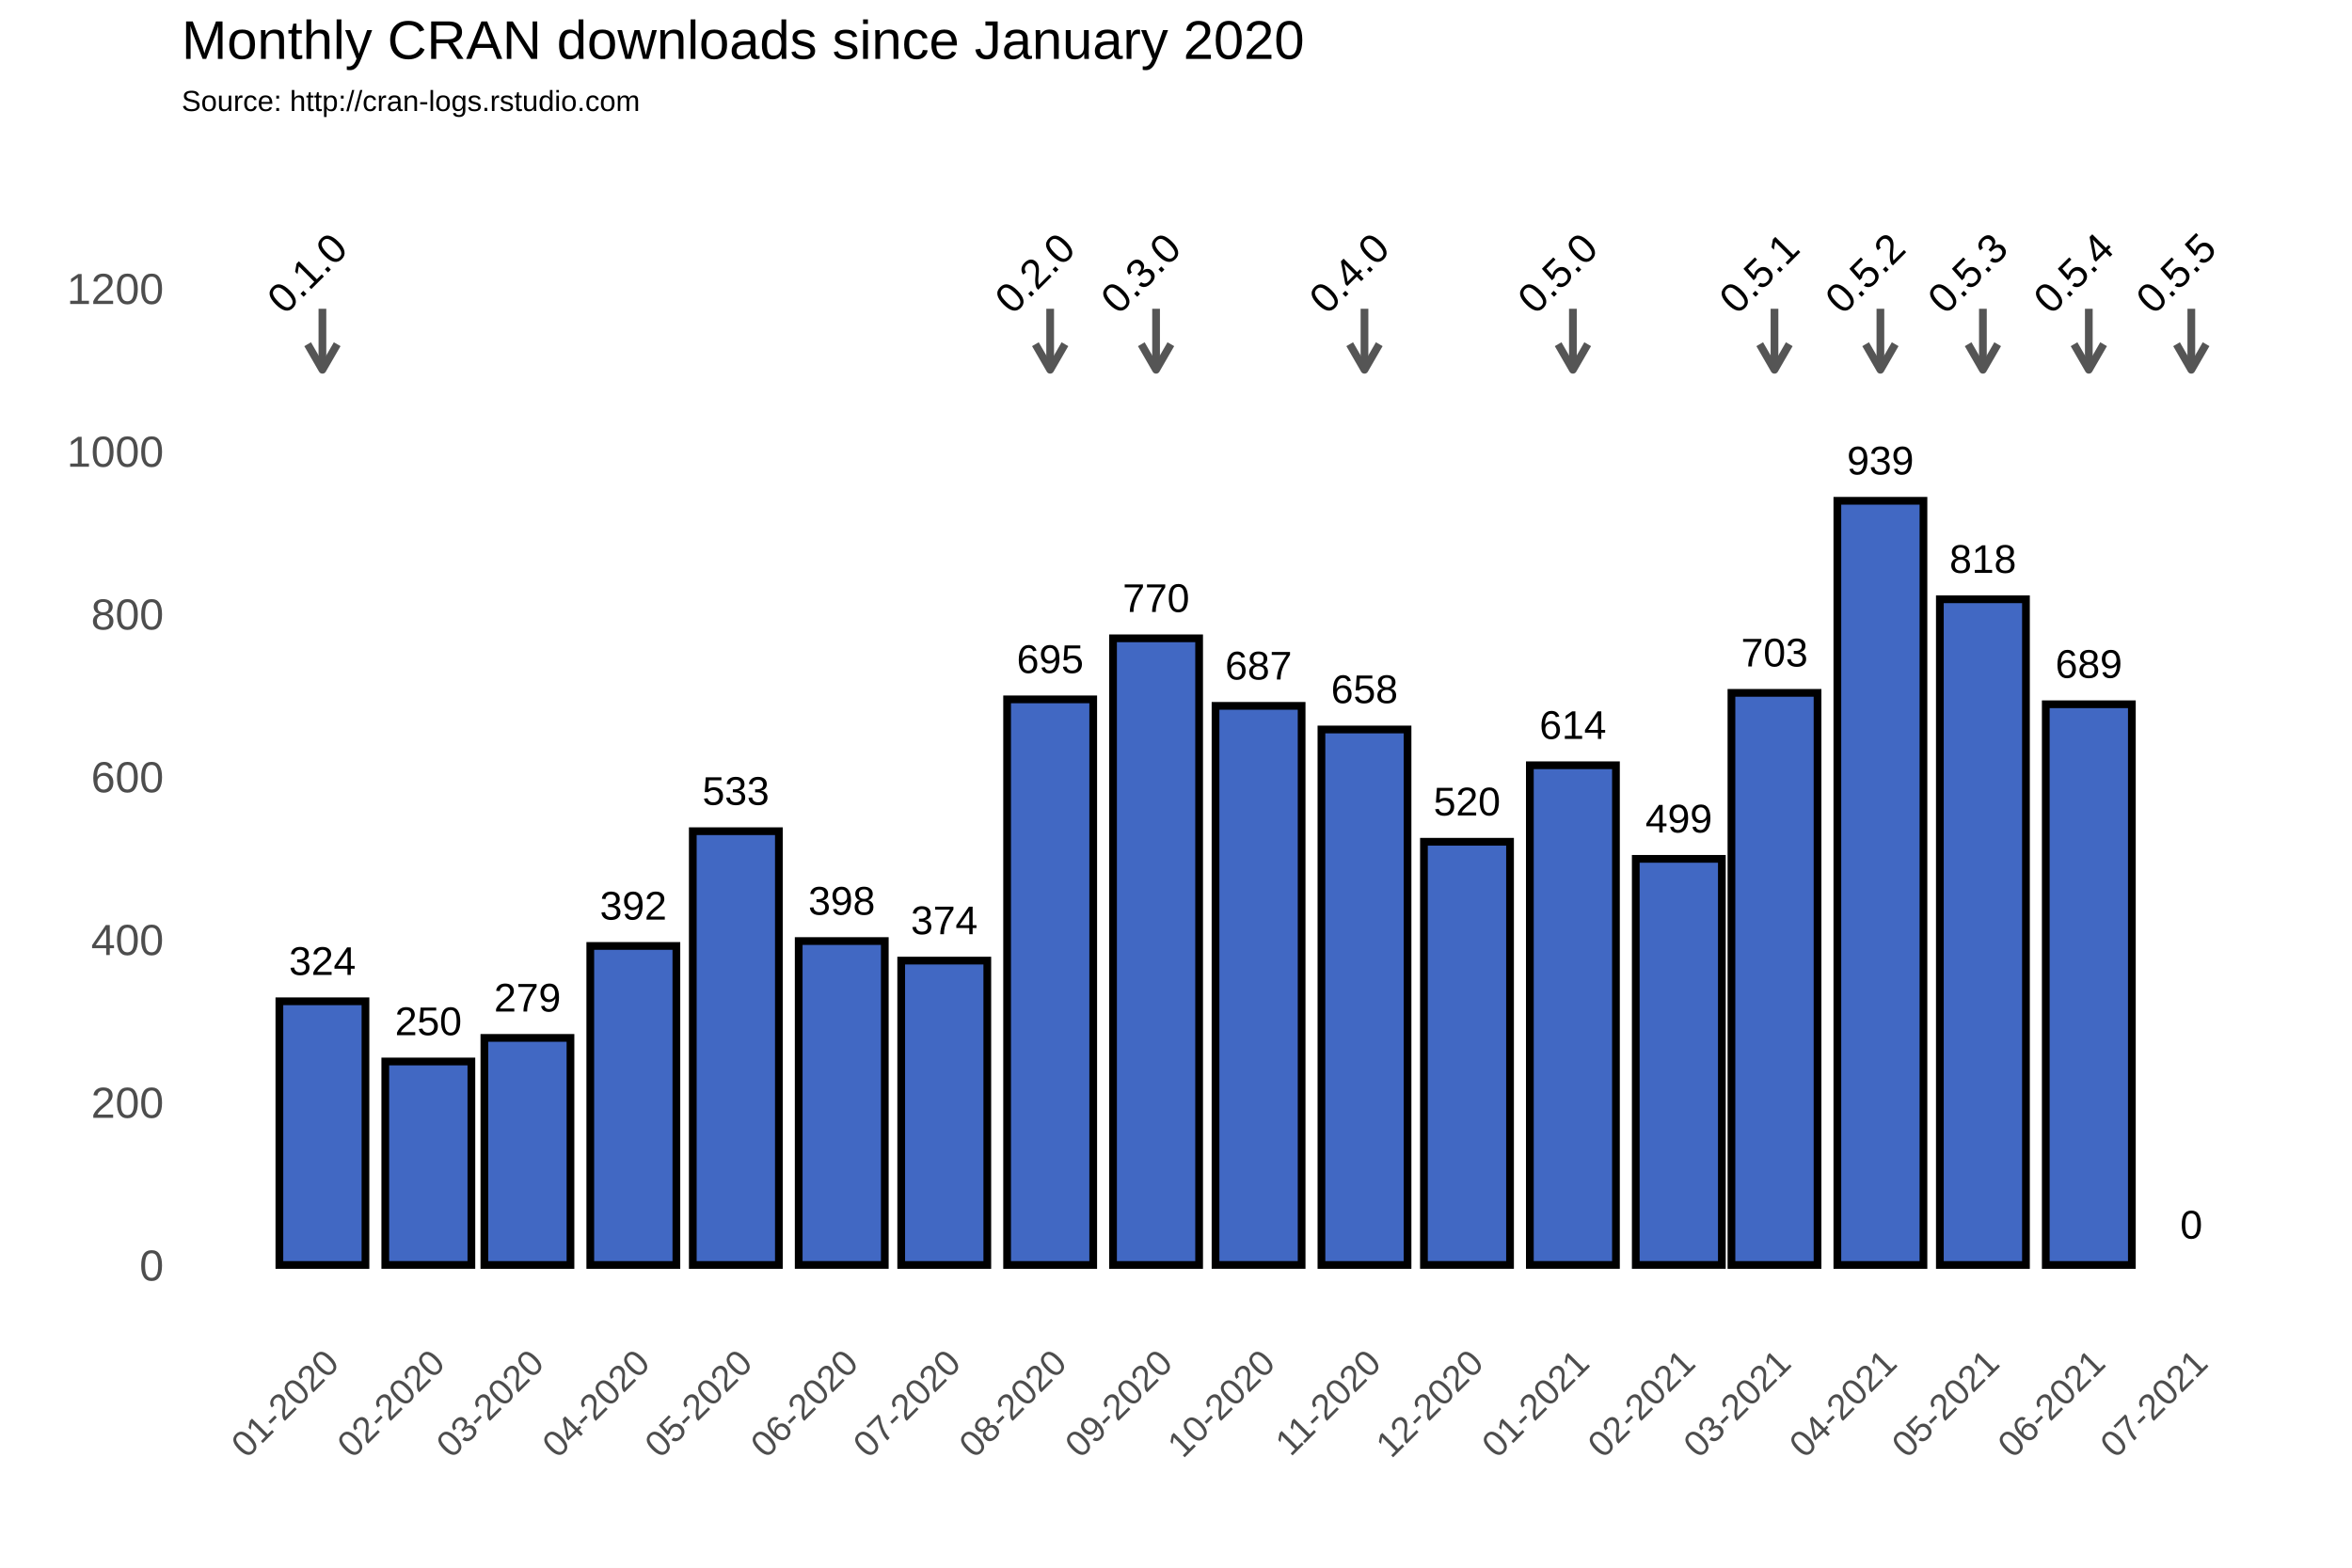
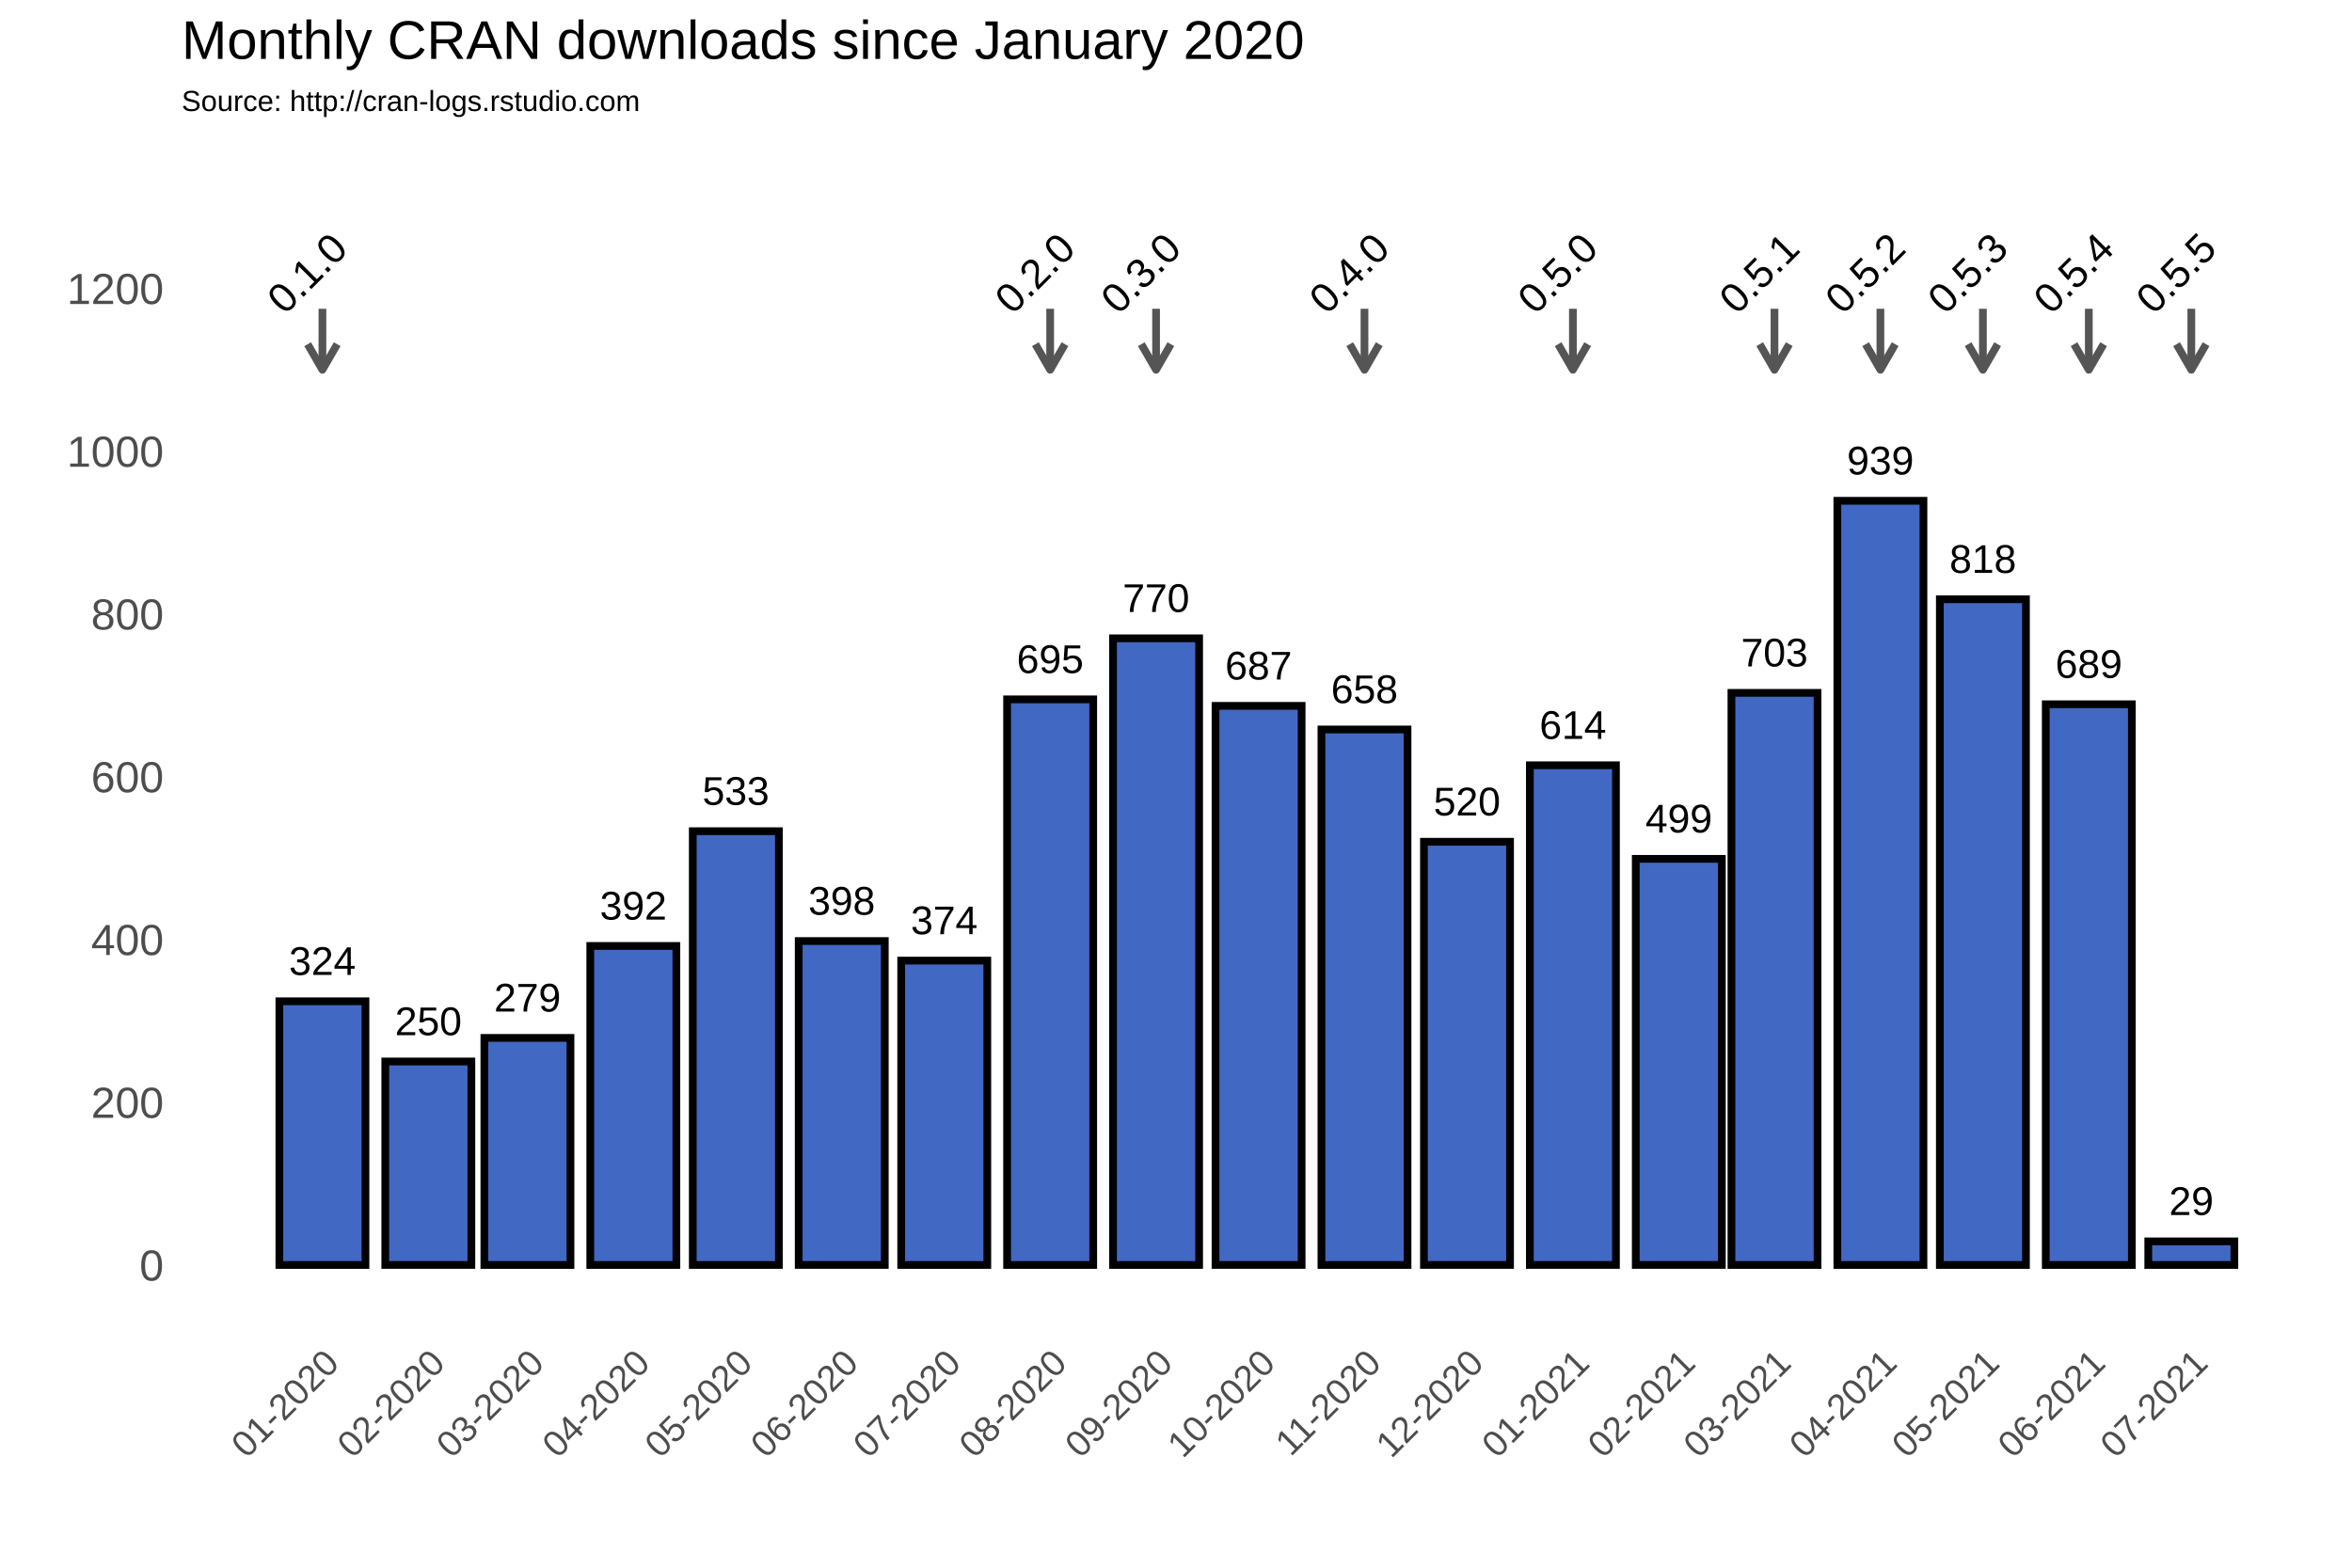
<svg xmlns="http://www.w3.org/2000/svg" class="svglite" width="648.00pt" height="432.00pt" viewBox="0 0 648.00 432.00">
  <defs>
    <style type="text/css">
    .svglite line, .svglite polyline, .svglite polygon, .svglite path, .svglite rect, .svglite circle {
      fill: none;
      stroke: #000000;
      stroke-linecap: round;
      stroke-linejoin: round;
      stroke-miterlimit: 10.00;
    }
  </style>
  </defs>
  <rect width="100%" height="100%" style="stroke: none; fill: #FFFFFF;" />
  <defs>
    <clipPath id="cpMC4wMHw2NDguMDB8MC4wMHw0MzIuMDA=">
      <rect x="0.00" y="0.00" width="648.00" height="432.00" />
    </clipPath>
  </defs>
  <g clip-path="url(#cpMC4wMHw2NDguMDB8MC4wMHw0MzIuMDA=)">
    <rect x="0.00" y="0.00" width="648.00" height="432.00" style="stroke-width: 1.07; stroke: #FFFFFF; fill: #FFFFFF;" />
  </g>
  <defs>
    <clipPath id="cpNTAuMDR8NjQyLjUyfDM3Ljc2fDM2My4zOA==">
      <rect x="50.04" y="37.76" width="592.48" height="325.62" />
    </clipPath>
  </defs>
  <g clip-path="url(#cpNTAuMDR8NjQyLjUyfDM3Ljc2fDM2My4zOA==)">
    <rect x="50.04" y="37.76" width="592.48" height="325.62" style="stroke-width: 1.07; stroke: none;" />
    <polyline points="50.04,326.15 642.52,326.15 " style="stroke-width: 0.53; stroke: #FFFFFF; stroke-linecap: butt;" />
    <polyline points="50.04,281.30 642.52,281.30 " style="stroke-width: 0.53; stroke: #FFFFFF; stroke-linecap: butt;" />
    <polyline points="50.04,236.45 642.52,236.45 " style="stroke-width: 0.53; stroke: #FFFFFF; stroke-linecap: butt;" />
    <polyline points="50.04,191.60 642.52,191.60 " style="stroke-width: 0.53; stroke: #FFFFFF; stroke-linecap: butt;" />
    <polyline points="50.04,146.75 642.52,146.75 " style="stroke-width: 0.53; stroke: #FFFFFF; stroke-linecap: butt;" />
    <polyline points="50.04,101.90 642.52,101.90 " style="stroke-width: 0.53; stroke: #FFFFFF; stroke-linecap: butt;" />
    <polyline points="50.04,57.04 642.52,57.04 " style="stroke-width: 0.53; stroke: #FFFFFF; stroke-linecap: butt;" />
    <polyline points="59.65,363.38 59.65,37.76 " style="stroke-width: 0.53; stroke: #FFFFFF; stroke-linecap: butt;" />
    <polyline points="74.24,363.38 74.24,37.76 " style="stroke-width: 0.53; stroke: #FFFFFF; stroke-linecap: butt;" />
    <polyline points="103.42,363.38 103.42,37.76 " style="stroke-width: 0.53; stroke: #FFFFFF; stroke-linecap: butt;" />
    <polyline points="131.66,363.38 131.66,37.76 " style="stroke-width: 0.53; stroke: #FFFFFF; stroke-linecap: butt;" />
    <polyline points="159.90,363.38 159.90,37.76 " style="stroke-width: 0.53; stroke: #FFFFFF; stroke-linecap: butt;" />
    <polyline points="188.61,363.38 188.61,37.76 " style="stroke-width: 0.53; stroke: #FFFFFF; stroke-linecap: butt;" />
    <polyline points="217.32,363.38 217.32,37.76 " style="stroke-width: 0.53; stroke: #FFFFFF; stroke-linecap: butt;" />
    <polyline points="246.03,363.38 246.03,37.76 " style="stroke-width: 0.53; stroke: #FFFFFF; stroke-linecap: butt;" />
    <polyline points="274.74,363.38 274.74,37.76 " style="stroke-width: 0.53; stroke: #FFFFFF; stroke-linecap: butt;" />
    <polyline points="303.92,363.38 303.92,37.76 " style="stroke-width: 0.53; stroke: #FFFFFF; stroke-linecap: butt;" />
    <polyline points="332.63,363.38 332.63,37.76 " style="stroke-width: 0.53; stroke: #FFFFFF; stroke-linecap: butt;" />
    <polyline points="361.34,363.38 361.34,37.76 " style="stroke-width: 0.53; stroke: #FFFFFF; stroke-linecap: butt;" />
    <polyline points="390.05,363.38 390.05,37.76 " style="stroke-width: 0.53; stroke: #FFFFFF; stroke-linecap: butt;" />
    <polyline points="418.76,363.38 418.76,37.76 " style="stroke-width: 0.53; stroke: #FFFFFF; stroke-linecap: butt;" />
    <polyline points="447.94,363.38 447.94,37.76 " style="stroke-width: 0.53; stroke: #FFFFFF; stroke-linecap: butt;" />
    <polyline points="475.71,363.38 475.71,37.76 " style="stroke-width: 0.53; stroke: #FFFFFF; stroke-linecap: butt;" />
    <polyline points="503.48,363.38 503.48,37.76 " style="stroke-width: 0.53; stroke: #FFFFFF; stroke-linecap: butt;" />
    <polyline points="532.19,363.38 532.19,37.76 " style="stroke-width: 0.53; stroke: #FFFFFF; stroke-linecap: butt;" />
    <polyline points="560.90,363.38 560.90,37.76 " style="stroke-width: 0.53; stroke: #FFFFFF; stroke-linecap: butt;" />
    <polyline points="589.61,363.38 589.61,37.76 " style="stroke-width: 0.53; stroke: #FFFFFF; stroke-linecap: butt;" />
    <polyline points="618.32,363.38 618.32,37.76 " style="stroke-width: 0.53; stroke: #FFFFFF; stroke-linecap: butt;" />
    <polyline points="632.91,363.38 632.91,37.76 " style="stroke-width: 0.53; stroke: #FFFFFF; stroke-linecap: butt;" />
    <polyline points="50.04,348.58 642.52,348.58 " style="stroke-width: 1.07; stroke: #FFFFFF; stroke-linecap: butt;" />
    <polyline points="50.04,303.73 642.52,303.73 " style="stroke-width: 1.07; stroke: #FFFFFF; stroke-linecap: butt;" />
    <polyline points="50.04,258.88 642.52,258.88 " style="stroke-width: 1.07; stroke: #FFFFFF; stroke-linecap: butt;" />
    <polyline points="50.04,214.02 642.52,214.02 " style="stroke-width: 1.07; stroke: #FFFFFF; stroke-linecap: butt;" />
    <polyline points="50.04,169.17 642.52,169.17 " style="stroke-width: 1.07; stroke: #FFFFFF; stroke-linecap: butt;" />
    <polyline points="50.04,124.32 642.52,124.32 " style="stroke-width: 1.07; stroke: #FFFFFF; stroke-linecap: butt;" />
    <polyline points="50.04,79.47 642.52,79.47 " style="stroke-width: 1.07; stroke: #FFFFFF; stroke-linecap: butt;" />
    <polyline points="88.83,363.38 88.83,37.76 " style="stroke-width: 1.07; stroke: #FFFFFF; stroke-linecap: butt;" />
    <polyline points="118.02,363.38 118.02,37.76 " style="stroke-width: 1.07; stroke: #FFFFFF; stroke-linecap: butt;" />
    <polyline points="145.31,363.38 145.31,37.76 " style="stroke-width: 1.07; stroke: #FFFFFF; stroke-linecap: butt;" />
    <polyline points="174.49,363.38 174.49,37.76 " style="stroke-width: 1.07; stroke: #FFFFFF; stroke-linecap: butt;" />
    <polyline points="202.73,363.38 202.73,37.76 " style="stroke-width: 1.07; stroke: #FFFFFF; stroke-linecap: butt;" />
    <polyline points="231.91,363.38 231.91,37.76 " style="stroke-width: 1.07; stroke: #FFFFFF; stroke-linecap: butt;" />
    <polyline points="260.15,363.38 260.15,37.76 " style="stroke-width: 1.07; stroke: #FFFFFF; stroke-linecap: butt;" />
    <polyline points="289.33,363.38 289.33,37.76 " style="stroke-width: 1.07; stroke: #FFFFFF; stroke-linecap: butt;" />
    <polyline points="318.51,363.38 318.51,37.76 " style="stroke-width: 1.07; stroke: #FFFFFF; stroke-linecap: butt;" />
    <polyline points="346.75,363.38 346.75,37.76 " style="stroke-width: 1.07; stroke: #FFFFFF; stroke-linecap: butt;" />
    <polyline points="375.93,363.38 375.93,37.76 " style="stroke-width: 1.07; stroke: #FFFFFF; stroke-linecap: butt;" />
    <polyline points="404.17,363.38 404.17,37.76 " style="stroke-width: 1.07; stroke: #FFFFFF; stroke-linecap: butt;" />
    <polyline points="433.35,363.38 433.35,37.76 " style="stroke-width: 1.07; stroke: #FFFFFF; stroke-linecap: butt;" />
    <polyline points="462.53,363.38 462.53,37.76 " style="stroke-width: 1.07; stroke: #FFFFFF; stroke-linecap: butt;" />
    <polyline points="488.89,363.38 488.89,37.76 " style="stroke-width: 1.07; stroke: #FFFFFF; stroke-linecap: butt;" />
    <polyline points="518.07,363.38 518.07,37.76 " style="stroke-width: 1.07; stroke: #FFFFFF; stroke-linecap: butt;" />
    <polyline points="546.31,363.38 546.31,37.76 " style="stroke-width: 1.07; stroke: #FFFFFF; stroke-linecap: butt;" />
    <polyline points="575.49,363.38 575.49,37.76 " style="stroke-width: 1.07; stroke: #FFFFFF; stroke-linecap: butt;" />
    <polyline points="603.73,363.38 603.73,37.76 " style="stroke-width: 1.07; stroke: #FFFFFF; stroke-linecap: butt;" />
    <rect x="76.97" y="275.92" width="23.72" height="72.66" style="stroke-width: 2.13; stroke-linecap: square; stroke-linejoin: miter; fill: #4168C3;" />
    <rect x="106.15" y="292.51" width="23.72" height="56.06" style="stroke-width: 2.13; stroke-linecap: square; stroke-linejoin: miter; fill: #4168C3;" />
    <rect x="133.45" y="286.01" width="23.72" height="62.57" style="stroke-width: 2.13; stroke-linecap: square; stroke-linejoin: miter; fill: #4168C3;" />
    <rect x="162.63" y="260.67" width="23.72" height="87.91" style="stroke-width: 2.13; stroke-linecap: square; stroke-linejoin: miter; fill: #4168C3;" />
    <rect x="190.87" y="229.05" width="23.72" height="119.53" style="stroke-width: 2.13; stroke-linecap: square; stroke-linejoin: miter; fill: #4168C3;" />
    <rect x="220.05" y="259.32" width="23.72" height="89.25" style="stroke-width: 2.13; stroke-linecap: square; stroke-linejoin: miter; fill: #4168C3;" />
    <rect x="248.29" y="264.71" width="23.72" height="83.87" style="stroke-width: 2.13; stroke-linecap: square; stroke-linejoin: miter; fill: #4168C3;" />
    <rect x="277.47" y="192.72" width="23.72" height="155.86" style="stroke-width: 2.13; stroke-linecap: square; stroke-linejoin: miter; fill: #4168C3;" />
    <rect x="306.65" y="175.90" width="23.72" height="172.68" style="stroke-width: 2.13; stroke-linecap: square; stroke-linejoin: miter; fill: #4168C3;" />
    <rect x="334.89" y="194.51" width="23.72" height="154.06" style="stroke-width: 2.13; stroke-linecap: square; stroke-linejoin: miter; fill: #4168C3;" />
    <rect x="364.07" y="201.02" width="23.72" height="147.56" style="stroke-width: 2.13; stroke-linecap: square; stroke-linejoin: miter; fill: #4168C3;" />
    <rect x="392.31" y="231.96" width="23.72" height="116.61" style="stroke-width: 2.13; stroke-linecap: square; stroke-linejoin: miter; fill: #4168C3;" />
    <rect x="421.49" y="210.88" width="23.72" height="137.69" style="stroke-width: 2.13; stroke-linecap: square; stroke-linejoin: miter; fill: #4168C3;" />
    <rect x="450.67" y="236.67" width="23.72" height="111.90" style="stroke-width: 2.13; stroke-linecap: square; stroke-linejoin: miter; fill: #4168C3;" />
    <rect x="477.03" y="190.93" width="23.72" height="157.65" style="stroke-width: 2.13; stroke-linecap: square; stroke-linejoin: miter; fill: #4168C3;" />
    <rect x="506.21" y="138.00" width="23.72" height="210.58" style="stroke-width: 2.13; stroke-linecap: square; stroke-linejoin: miter; fill: #4168C3;" />
    <rect x="534.45" y="165.14" width="23.72" height="183.44" style="stroke-width: 2.13; stroke-linecap: square; stroke-linejoin: miter; fill: #4168C3;" />
    <rect x="563.63" y="194.07" width="23.72" height="154.51" style="stroke-width: 2.13; stroke-linecap: square; stroke-linejoin: miter; fill: #4168C3;" />
-     <rect x="591.87" y="348.58" width="23.72" height="0.00" style="stroke-width: 2.13; stroke-linecap: square; stroke-linejoin: miter; fill: #4168C3;" />
+     <rect x="591.87" y="342.08" width="23.72" height="6.50" style="stroke-width: 2.13; stroke-linecap: square; stroke-linejoin: miter; fill: #4168C3;" />
    <text x="88.83" y="268.66" text-anchor="middle" style="font-size: 11.04px; font-family: Arial;" textLength="18.40px" lengthAdjust="spacingAndGlyphs">324</text>
    <text x="118.02" y="285.25" text-anchor="middle" style="font-size: 11.04px; font-family: Arial;" textLength="18.40px" lengthAdjust="spacingAndGlyphs">250</text>
    <text x="145.31" y="278.75" text-anchor="middle" style="font-size: 11.04px; font-family: Arial;" textLength="18.40px" lengthAdjust="spacingAndGlyphs">279</text>
    <text x="174.49" y="253.41" text-anchor="middle" style="font-size: 11.04px; font-family: Arial;" textLength="18.40px" lengthAdjust="spacingAndGlyphs">392</text>
    <text x="202.73" y="221.79" text-anchor="middle" style="font-size: 11.04px; font-family: Arial;" textLength="18.40px" lengthAdjust="spacingAndGlyphs">533</text>
    <text x="231.91" y="252.06" text-anchor="middle" style="font-size: 11.04px; font-family: Arial;" textLength="18.40px" lengthAdjust="spacingAndGlyphs">398</text>
    <text x="260.15" y="257.44" text-anchor="middle" style="font-size: 11.04px; font-family: Arial;" textLength="18.40px" lengthAdjust="spacingAndGlyphs">374</text>
    <text x="289.33" y="185.46" text-anchor="middle" style="font-size: 11.04px; font-family: Arial;" textLength="18.40px" lengthAdjust="spacingAndGlyphs">695</text>
    <text x="318.51" y="168.64" text-anchor="middle" style="font-size: 11.04px; font-family: Arial;" textLength="18.40px" lengthAdjust="spacingAndGlyphs">770</text>
    <text x="346.75" y="187.25" text-anchor="middle" style="font-size: 11.04px; font-family: Arial;" textLength="18.40px" lengthAdjust="spacingAndGlyphs">687</text>
    <text x="375.93" y="193.75" text-anchor="middle" style="font-size: 11.04px; font-family: Arial;" textLength="18.40px" lengthAdjust="spacingAndGlyphs">658</text>
    <text x="404.17" y="224.70" text-anchor="middle" style="font-size: 11.04px; font-family: Arial;" textLength="18.40px" lengthAdjust="spacingAndGlyphs">520</text>
    <text x="433.35" y="203.62" text-anchor="middle" style="font-size: 11.04px; font-family: Arial;" textLength="18.40px" lengthAdjust="spacingAndGlyphs">614</text>
    <text x="462.53" y="229.41" text-anchor="middle" style="font-size: 11.04px; font-family: Arial;" textLength="18.40px" lengthAdjust="spacingAndGlyphs">499</text>
    <text x="488.89" y="183.66" text-anchor="middle" style="font-size: 11.04px; font-family: Arial;" textLength="18.40px" lengthAdjust="spacingAndGlyphs">703</text>
    <text x="518.07" y="130.74" text-anchor="middle" style="font-size: 11.04px; font-family: Arial;" textLength="18.40px" lengthAdjust="spacingAndGlyphs">939</text>
    <text x="546.31" y="157.87" text-anchor="middle" style="font-size: 11.04px; font-family: Arial;" textLength="18.40px" lengthAdjust="spacingAndGlyphs">818</text>
    <text x="575.49" y="186.80" text-anchor="middle" style="font-size: 11.04px; font-family: Arial;" textLength="18.40px" lengthAdjust="spacingAndGlyphs">689</text>
-     <text x="603.73" y="341.31" text-anchor="middle" style="font-size: 11.04px; font-family: Arial;" textLength="6.13px" lengthAdjust="spacingAndGlyphs">0</text>
+     <text x="603.73" y="334.81" text-anchor="middle" style="font-size: 11.04px; font-family: Arial;" textLength="12.27px" lengthAdjust="spacingAndGlyphs">29</text>
    <line x1="88.83" y1="85.08" x2="88.83" y2="101.90" style="stroke-width: 2.13; stroke: #555555; stroke-linecap: butt;" />
    <polyline points="84.76,94.85 88.83,101.90 92.90,94.85 " style="stroke-width: 2.13; stroke: #555555; stroke-linecap: butt;" />
    <line x1="289.33" y1="85.08" x2="289.33" y2="101.90" style="stroke-width: 2.13; stroke: #555555; stroke-linecap: butt;" />
    <polyline points="285.26,94.85 289.33,101.90 293.40,94.85 " style="stroke-width: 2.13; stroke: #555555; stroke-linecap: butt;" />
    <line x1="318.51" y1="85.08" x2="318.51" y2="101.90" style="stroke-width: 2.13; stroke: #555555; stroke-linecap: butt;" />
    <polyline points="314.44,94.85 318.51,101.90 322.58,94.85 " style="stroke-width: 2.13; stroke: #555555; stroke-linecap: butt;" />
    <line x1="375.93" y1="85.08" x2="375.93" y2="101.90" style="stroke-width: 2.13; stroke: #555555; stroke-linecap: butt;" />
    <polyline points="371.86,94.85 375.93,101.90 380.00,94.85 " style="stroke-width: 2.13; stroke: #555555; stroke-linecap: butt;" />
    <line x1="433.35" y1="85.08" x2="433.35" y2="101.90" style="stroke-width: 2.13; stroke: #555555; stroke-linecap: butt;" />
    <polyline points="429.28,94.85 433.35,101.90 437.42,94.85 " style="stroke-width: 2.13; stroke: #555555; stroke-linecap: butt;" />
    <line x1="488.89" y1="85.08" x2="488.89" y2="101.90" style="stroke-width: 2.13; stroke: #555555; stroke-linecap: butt;" />
    <polyline points="484.82,94.85 488.89,101.90 492.96,94.85 " style="stroke-width: 2.13; stroke: #555555; stroke-linecap: butt;" />
    <line x1="518.07" y1="85.08" x2="518.07" y2="101.90" style="stroke-width: 2.13; stroke: #555555; stroke-linecap: butt;" />
    <polyline points="514.00,94.85 518.07,101.90 522.14,94.85 " style="stroke-width: 2.13; stroke: #555555; stroke-linecap: butt;" />
    <line x1="546.31" y1="85.08" x2="546.31" y2="101.90" style="stroke-width: 2.13; stroke: #555555; stroke-linecap: butt;" />
    <polyline points="542.24,94.85 546.31,101.90 550.38,94.85 " style="stroke-width: 2.13; stroke: #555555; stroke-linecap: butt;" />
    <line x1="575.49" y1="85.08" x2="575.49" y2="101.90" style="stroke-width: 2.13; stroke: #555555; stroke-linecap: butt;" />
    <polyline points="571.42,94.85 575.49,101.90 579.56,94.85 " style="stroke-width: 2.13; stroke: #555555; stroke-linecap: butt;" />
    <line x1="603.73" y1="85.08" x2="603.73" y2="101.90" style="stroke-width: 2.13; stroke: #555555; stroke-linecap: butt;" />
    <polyline points="599.66,94.85 603.73,101.90 607.80,94.85 " style="stroke-width: 2.13; stroke: #555555; stroke-linecap: butt;" />
    <text transform="translate(87.40,78.03) rotate(-45)" text-anchor="middle" style="font-size: 11.38px; font-family: Arial;" textLength="25.31px" lengthAdjust="spacingAndGlyphs">0.1.0</text>
    <text transform="translate(287.89,78.03) rotate(-45)" text-anchor="middle" style="font-size: 11.38px; font-family: Arial;" textLength="25.31px" lengthAdjust="spacingAndGlyphs">0.2.0</text>
    <text transform="translate(317.07,78.03) rotate(-45)" text-anchor="middle" style="font-size: 11.38px; font-family: Arial;" textLength="25.31px" lengthAdjust="spacingAndGlyphs">0.3.0</text>
    <text transform="translate(374.49,78.03) rotate(-45)" text-anchor="middle" style="font-size: 11.38px; font-family: Arial;" textLength="25.31px" lengthAdjust="spacingAndGlyphs">0.4.0</text>
    <text transform="translate(431.91,78.03) rotate(-45)" text-anchor="middle" style="font-size: 11.38px; font-family: Arial;" textLength="25.31px" lengthAdjust="spacingAndGlyphs">0.5.0</text>
    <text transform="translate(487.45,78.03) rotate(-45)" text-anchor="middle" style="font-size: 11.38px; font-family: Arial;" textLength="25.31px" lengthAdjust="spacingAndGlyphs">0.5.1</text>
    <text transform="translate(516.63,78.03) rotate(-45)" text-anchor="middle" style="font-size: 11.38px; font-family: Arial;" textLength="25.31px" lengthAdjust="spacingAndGlyphs">0.5.2</text>
    <text transform="translate(544.87,78.03) rotate(-45)" text-anchor="middle" style="font-size: 11.38px; font-family: Arial;" textLength="25.31px" lengthAdjust="spacingAndGlyphs">0.5.3</text>
    <text transform="translate(574.05,78.03) rotate(-45)" text-anchor="middle" style="font-size: 11.38px; font-family: Arial;" textLength="25.31px" lengthAdjust="spacingAndGlyphs">0.5.4</text>
    <text transform="translate(602.29,78.03) rotate(-45)" text-anchor="middle" style="font-size: 11.38px; font-family: Arial;" textLength="25.31px" lengthAdjust="spacingAndGlyphs">0.5.5</text>
  </g>
  <g clip-path="url(#cpMC4wMHw2NDguMDB8MC4wMHw0MzIuMDA=)">
    <text x="45.11" y="352.88" text-anchor="end" style="font-size: 12.00px; fill: #4D4D4D; font-family: Arial;" textLength="6.67px" lengthAdjust="spacingAndGlyphs">0</text>
    <text x="45.11" y="308.03" text-anchor="end" style="font-size: 12.00px; fill: #4D4D4D; font-family: Arial;" textLength="20.02px" lengthAdjust="spacingAndGlyphs">200</text>
    <text x="45.11" y="263.17" text-anchor="end" style="font-size: 12.00px; fill: #4D4D4D; font-family: Arial;" textLength="20.02px" lengthAdjust="spacingAndGlyphs">400</text>
    <text x="45.11" y="218.32" text-anchor="end" style="font-size: 12.00px; fill: #4D4D4D; font-family: Arial;" textLength="20.02px" lengthAdjust="spacingAndGlyphs">600</text>
    <text x="45.11" y="173.47" text-anchor="end" style="font-size: 12.00px; fill: #4D4D4D; font-family: Arial;" textLength="20.02px" lengthAdjust="spacingAndGlyphs">800</text>
    <text x="45.11" y="128.62" text-anchor="end" style="font-size: 12.00px; fill: #4D4D4D; font-family: Arial;" textLength="26.70px" lengthAdjust="spacingAndGlyphs">1000</text>
    <text x="45.11" y="83.77" text-anchor="end" style="font-size: 12.00px; fill: #4D4D4D; font-family: Arial;" textLength="26.70px" lengthAdjust="spacingAndGlyphs">1200</text>
    <text transform="translate(93.90,376.17) rotate(-45)" text-anchor="end" style="font-size: 10.00px; fill: #4D4D4D; font-family: Arial;" textLength="36.73px" lengthAdjust="spacingAndGlyphs">01-2020</text>
    <text transform="translate(123.08,376.17) rotate(-45)" text-anchor="end" style="font-size: 10.00px; fill: #4D4D4D; font-family: Arial;" textLength="36.73px" lengthAdjust="spacingAndGlyphs">02-2020</text>
    <text transform="translate(150.38,376.17) rotate(-45)" text-anchor="end" style="font-size: 10.00px; fill: #4D4D4D; font-family: Arial;" textLength="36.73px" lengthAdjust="spacingAndGlyphs">03-2020</text>
    <text transform="translate(179.56,376.17) rotate(-45)" text-anchor="end" style="font-size: 10.00px; fill: #4D4D4D; font-family: Arial;" textLength="36.73px" lengthAdjust="spacingAndGlyphs">04-2020</text>
    <text transform="translate(207.80,376.17) rotate(-45)" text-anchor="end" style="font-size: 10.00px; fill: #4D4D4D; font-family: Arial;" textLength="36.73px" lengthAdjust="spacingAndGlyphs">05-2020</text>
    <text transform="translate(236.98,376.17) rotate(-45)" text-anchor="end" style="font-size: 10.00px; fill: #4D4D4D; font-family: Arial;" textLength="36.73px" lengthAdjust="spacingAndGlyphs">06-2020</text>
    <text transform="translate(265.22,376.17) rotate(-45)" text-anchor="end" style="font-size: 10.00px; fill: #4D4D4D; font-family: Arial;" textLength="36.73px" lengthAdjust="spacingAndGlyphs">07-2020</text>
    <text transform="translate(294.40,376.17) rotate(-45)" text-anchor="end" style="font-size: 10.00px; fill: #4D4D4D; font-family: Arial;" textLength="36.73px" lengthAdjust="spacingAndGlyphs">08-2020</text>
    <text transform="translate(323.58,376.17) rotate(-45)" text-anchor="end" style="font-size: 10.00px; fill: #4D4D4D; font-family: Arial;" textLength="36.73px" lengthAdjust="spacingAndGlyphs">09-2020</text>
    <text transform="translate(351.82,376.17) rotate(-45)" text-anchor="end" style="font-size: 10.00px; fill: #4D4D4D; font-family: Arial;" textLength="36.73px" lengthAdjust="spacingAndGlyphs">10-2020</text>
    <text transform="translate(381.00,376.17) rotate(-45)" text-anchor="end" style="font-size: 10.00px; fill: #4D4D4D; font-family: Arial;" textLength="35.99px" lengthAdjust="spacingAndGlyphs">11-2020</text>
    <text transform="translate(409.24,376.17) rotate(-45)" text-anchor="end" style="font-size: 10.00px; fill: #4D4D4D; font-family: Arial;" textLength="36.73px" lengthAdjust="spacingAndGlyphs">12-2020</text>
    <text transform="translate(438.42,376.17) rotate(-45)" text-anchor="end" style="font-size: 10.00px; fill: #4D4D4D; font-family: Arial;" textLength="36.73px" lengthAdjust="spacingAndGlyphs">01-2021</text>
    <text transform="translate(467.60,376.17) rotate(-45)" text-anchor="end" style="font-size: 10.00px; fill: #4D4D4D; font-family: Arial;" textLength="36.73px" lengthAdjust="spacingAndGlyphs">02-2021</text>
    <text transform="translate(493.96,376.17) rotate(-45)" text-anchor="end" style="font-size: 10.00px; fill: #4D4D4D; font-family: Arial;" textLength="36.73px" lengthAdjust="spacingAndGlyphs">03-2021</text>
    <text transform="translate(523.14,376.17) rotate(-45)" text-anchor="end" style="font-size: 10.00px; fill: #4D4D4D; font-family: Arial;" textLength="36.73px" lengthAdjust="spacingAndGlyphs">04-2021</text>
    <text transform="translate(551.38,376.17) rotate(-45)" text-anchor="end" style="font-size: 10.00px; fill: #4D4D4D; font-family: Arial;" textLength="36.73px" lengthAdjust="spacingAndGlyphs">05-2021</text>
    <text transform="translate(580.56,376.17) rotate(-45)" text-anchor="end" style="font-size: 10.00px; fill: #4D4D4D; font-family: Arial;" textLength="36.73px" lengthAdjust="spacingAndGlyphs">06-2021</text>
    <text transform="translate(608.80,376.17) rotate(-45)" text-anchor="end" style="font-size: 10.00px; fill: #4D4D4D; font-family: Arial;" textLength="36.73px" lengthAdjust="spacingAndGlyphs">07-2021</text>
    <text x="50.04" y="30.59" style="font-size: 8.00px; font-family: Arial;" textLength="126.32px" lengthAdjust="spacingAndGlyphs">Source: http://cran-logs.rstudio.com</text>
    <text x="50.04" y="16.22" style="font-size: 15.00px; font-family: Arial;" textLength="309.25px" lengthAdjust="spacingAndGlyphs">Monthly CRAN downloads since January 2020</text>
  </g>
</svg>
